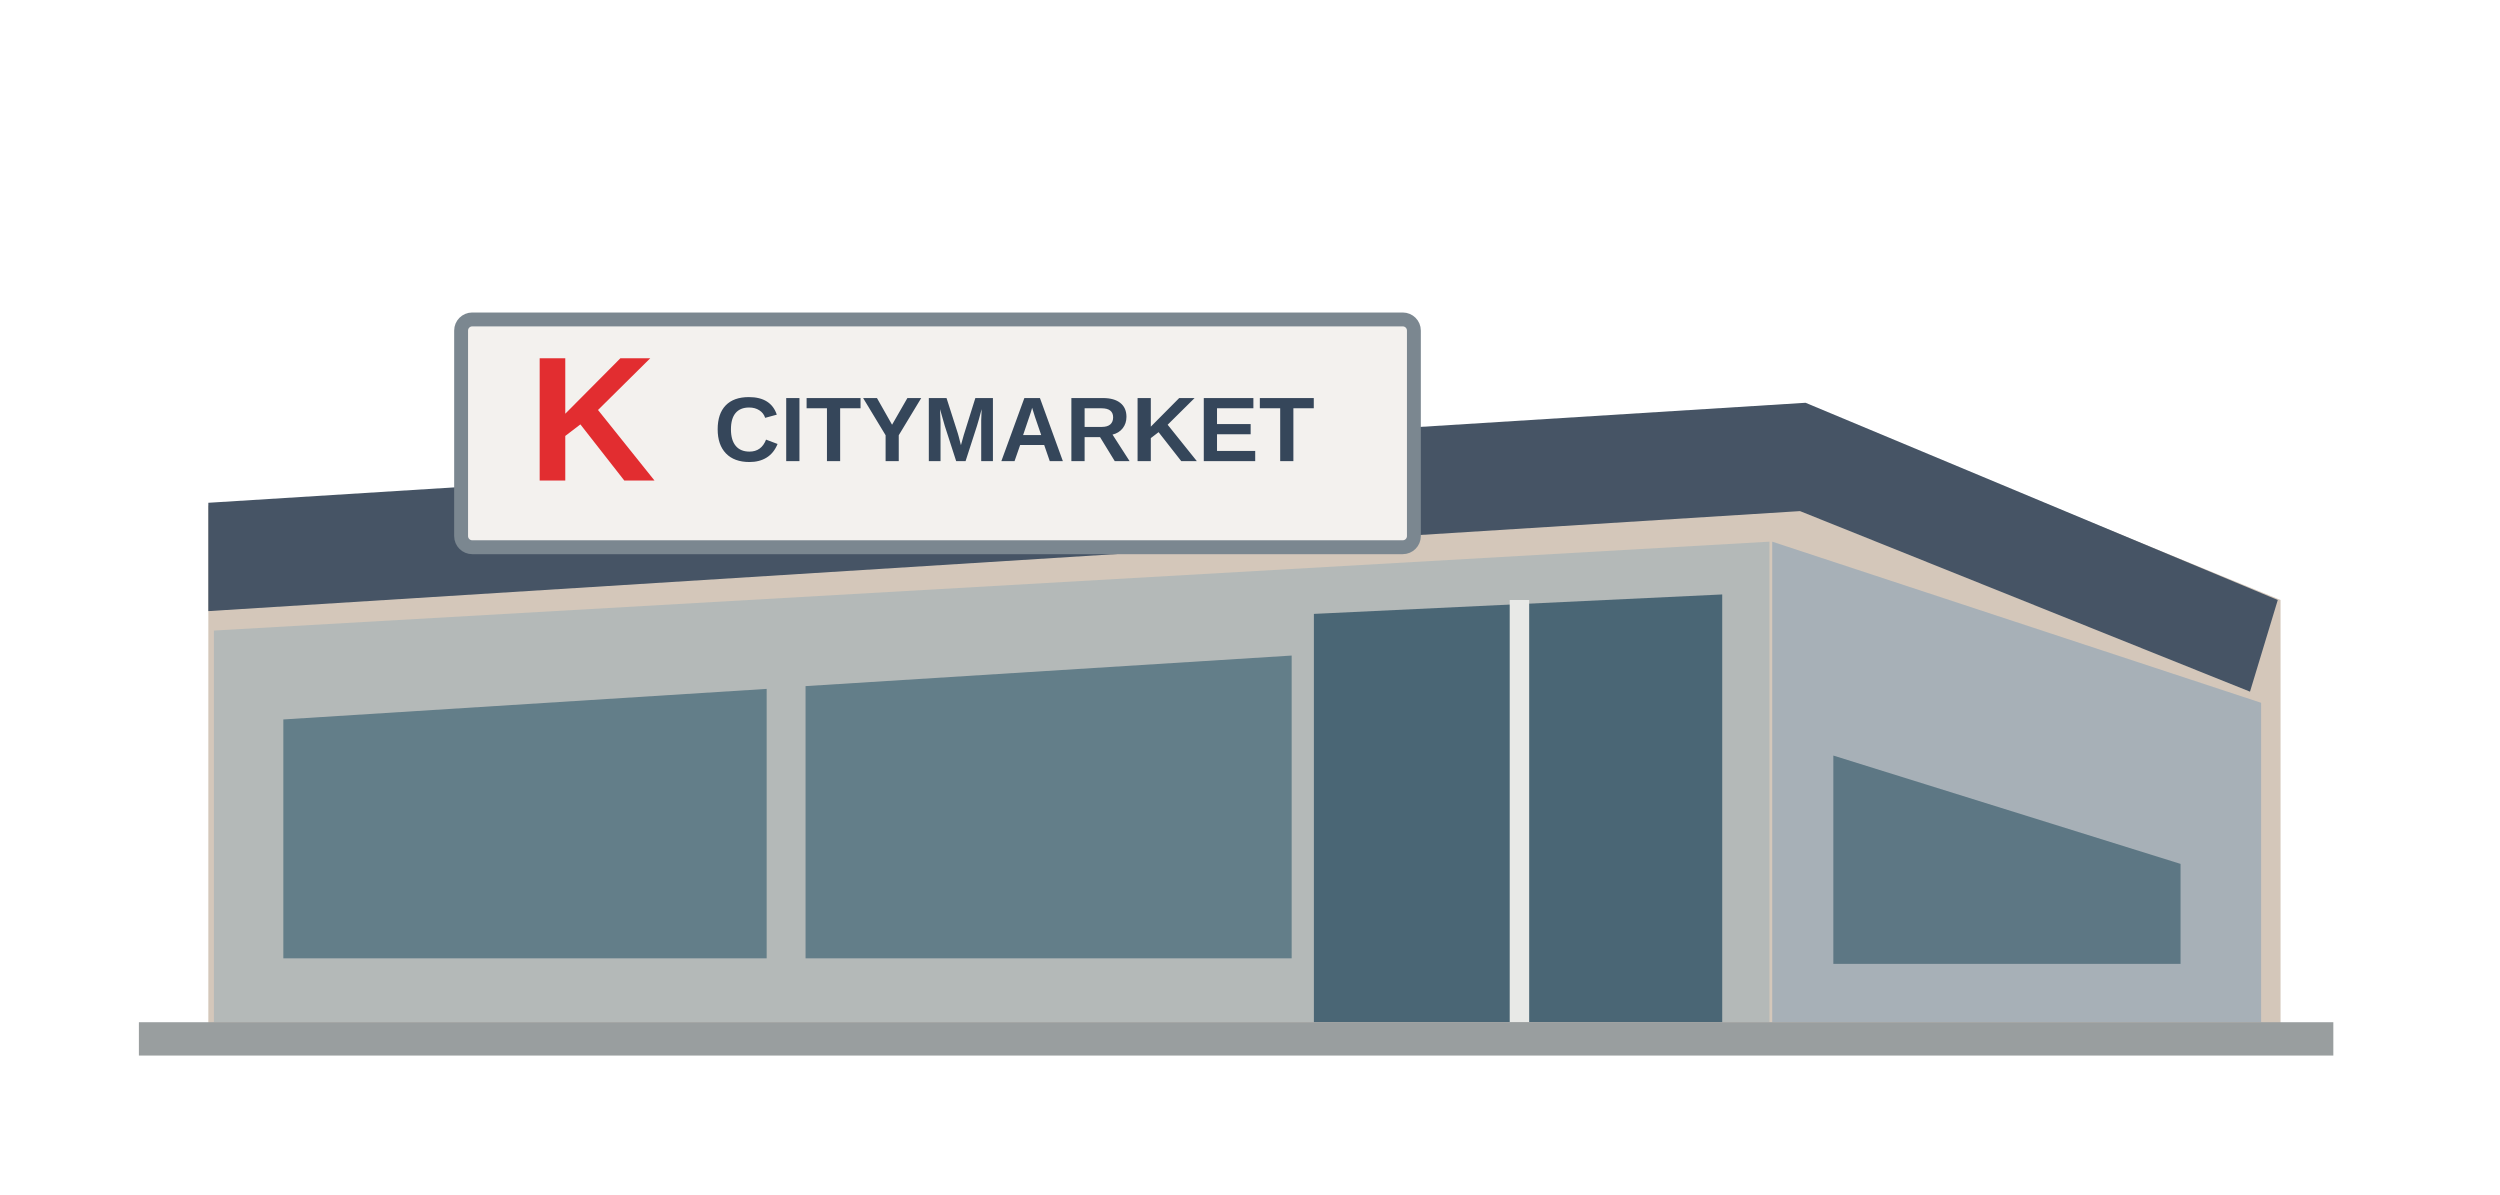
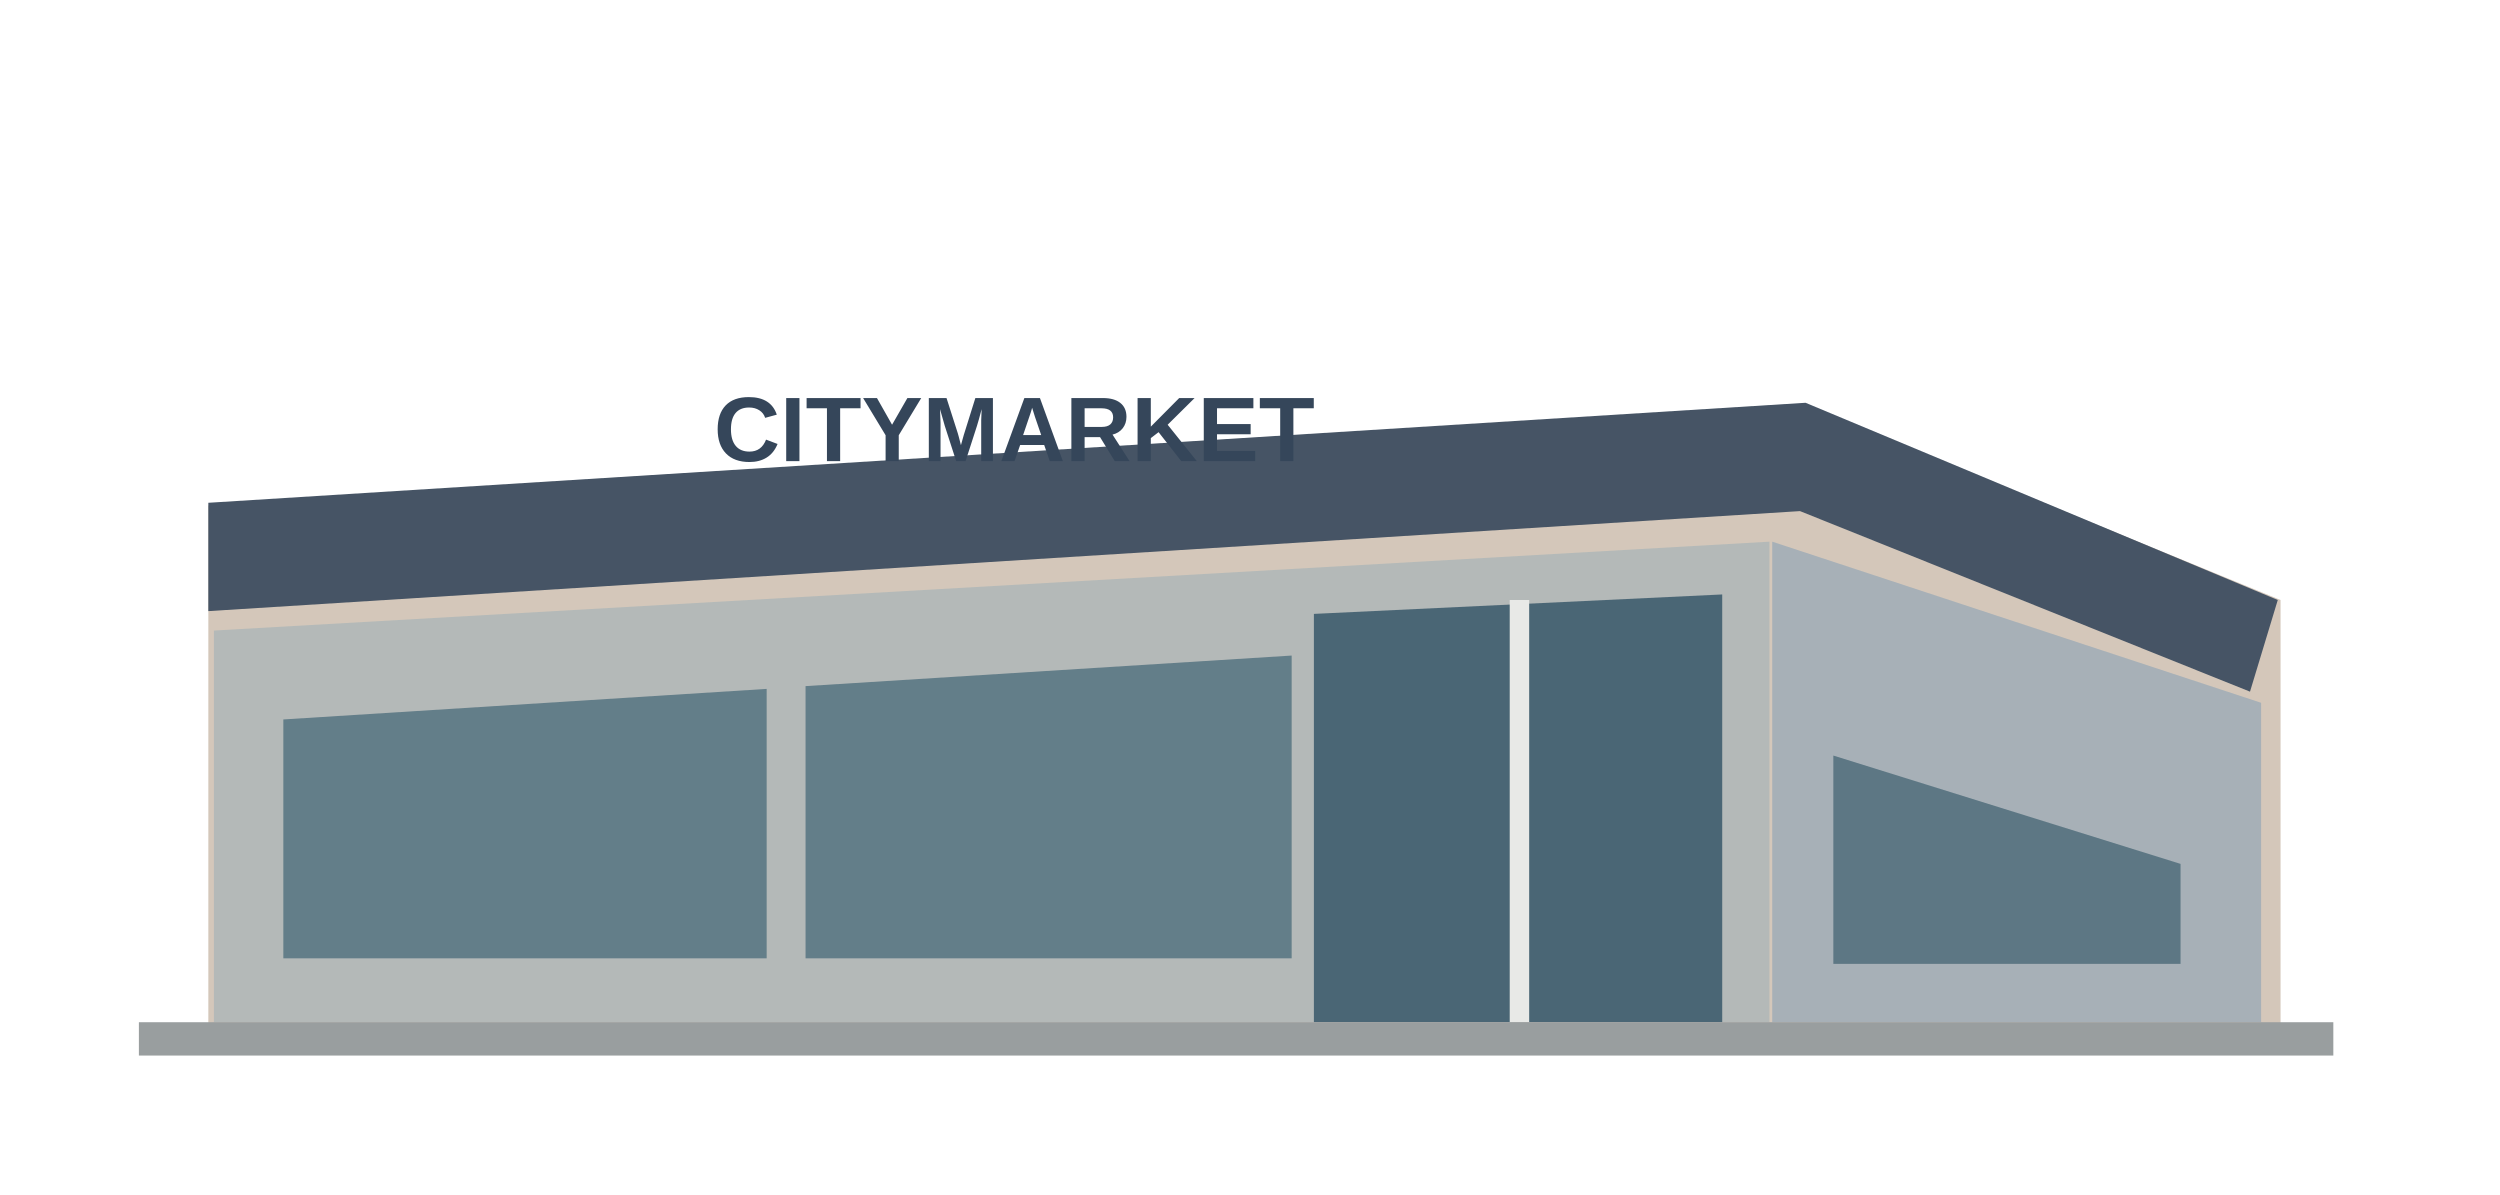
<svg xmlns="http://www.w3.org/2000/svg" viewBox="0 0 900 430">
  <rect width="900" height="430" fill="none" />
  <path d="M75 182L650 146L821 216L821 370L75 370Z" fill="#d4c7ba" />
  <path d="M75 181L650 145L820 216L810 249L648 184L75 220Z" fill="#465465" />
  <path d="M77 227L637 195V368H77Z" fill="#b4b9b8" />
  <path d="M638 195L814 253V368H638Z" fill="#a7b0b7" />
  <path d="M102 259L276 248V345H102Z" fill="#637e89" />
  <path d="M290 247L465 236V345H290Z" fill="#637e89" />
  <path d="M660 272L785 311V347H660Z" fill="#5d7784" />
  <path d="M473 221L620 214V368H473Z" fill="#4a6675" />
  <path d="M547 216V368" stroke="#e8e9e7" stroke-width="7" />
-   <rect x="166" y="115" width="343" height="82" rx="4" fill="#f3f1ee" stroke="#7b8790" stroke-width="5" />
-   <text x="190" y="173" font-family="Arial" font-size="64" font-weight="900" fill="#e22d30">K</text>
  <text x="257" y="166" font-family="Arial" font-size="33" font-weight="800" fill="#35465a">CITYMARKET</text>
  <path d="M50 374H840" stroke="#999e9f" stroke-width="12" />
</svg>
